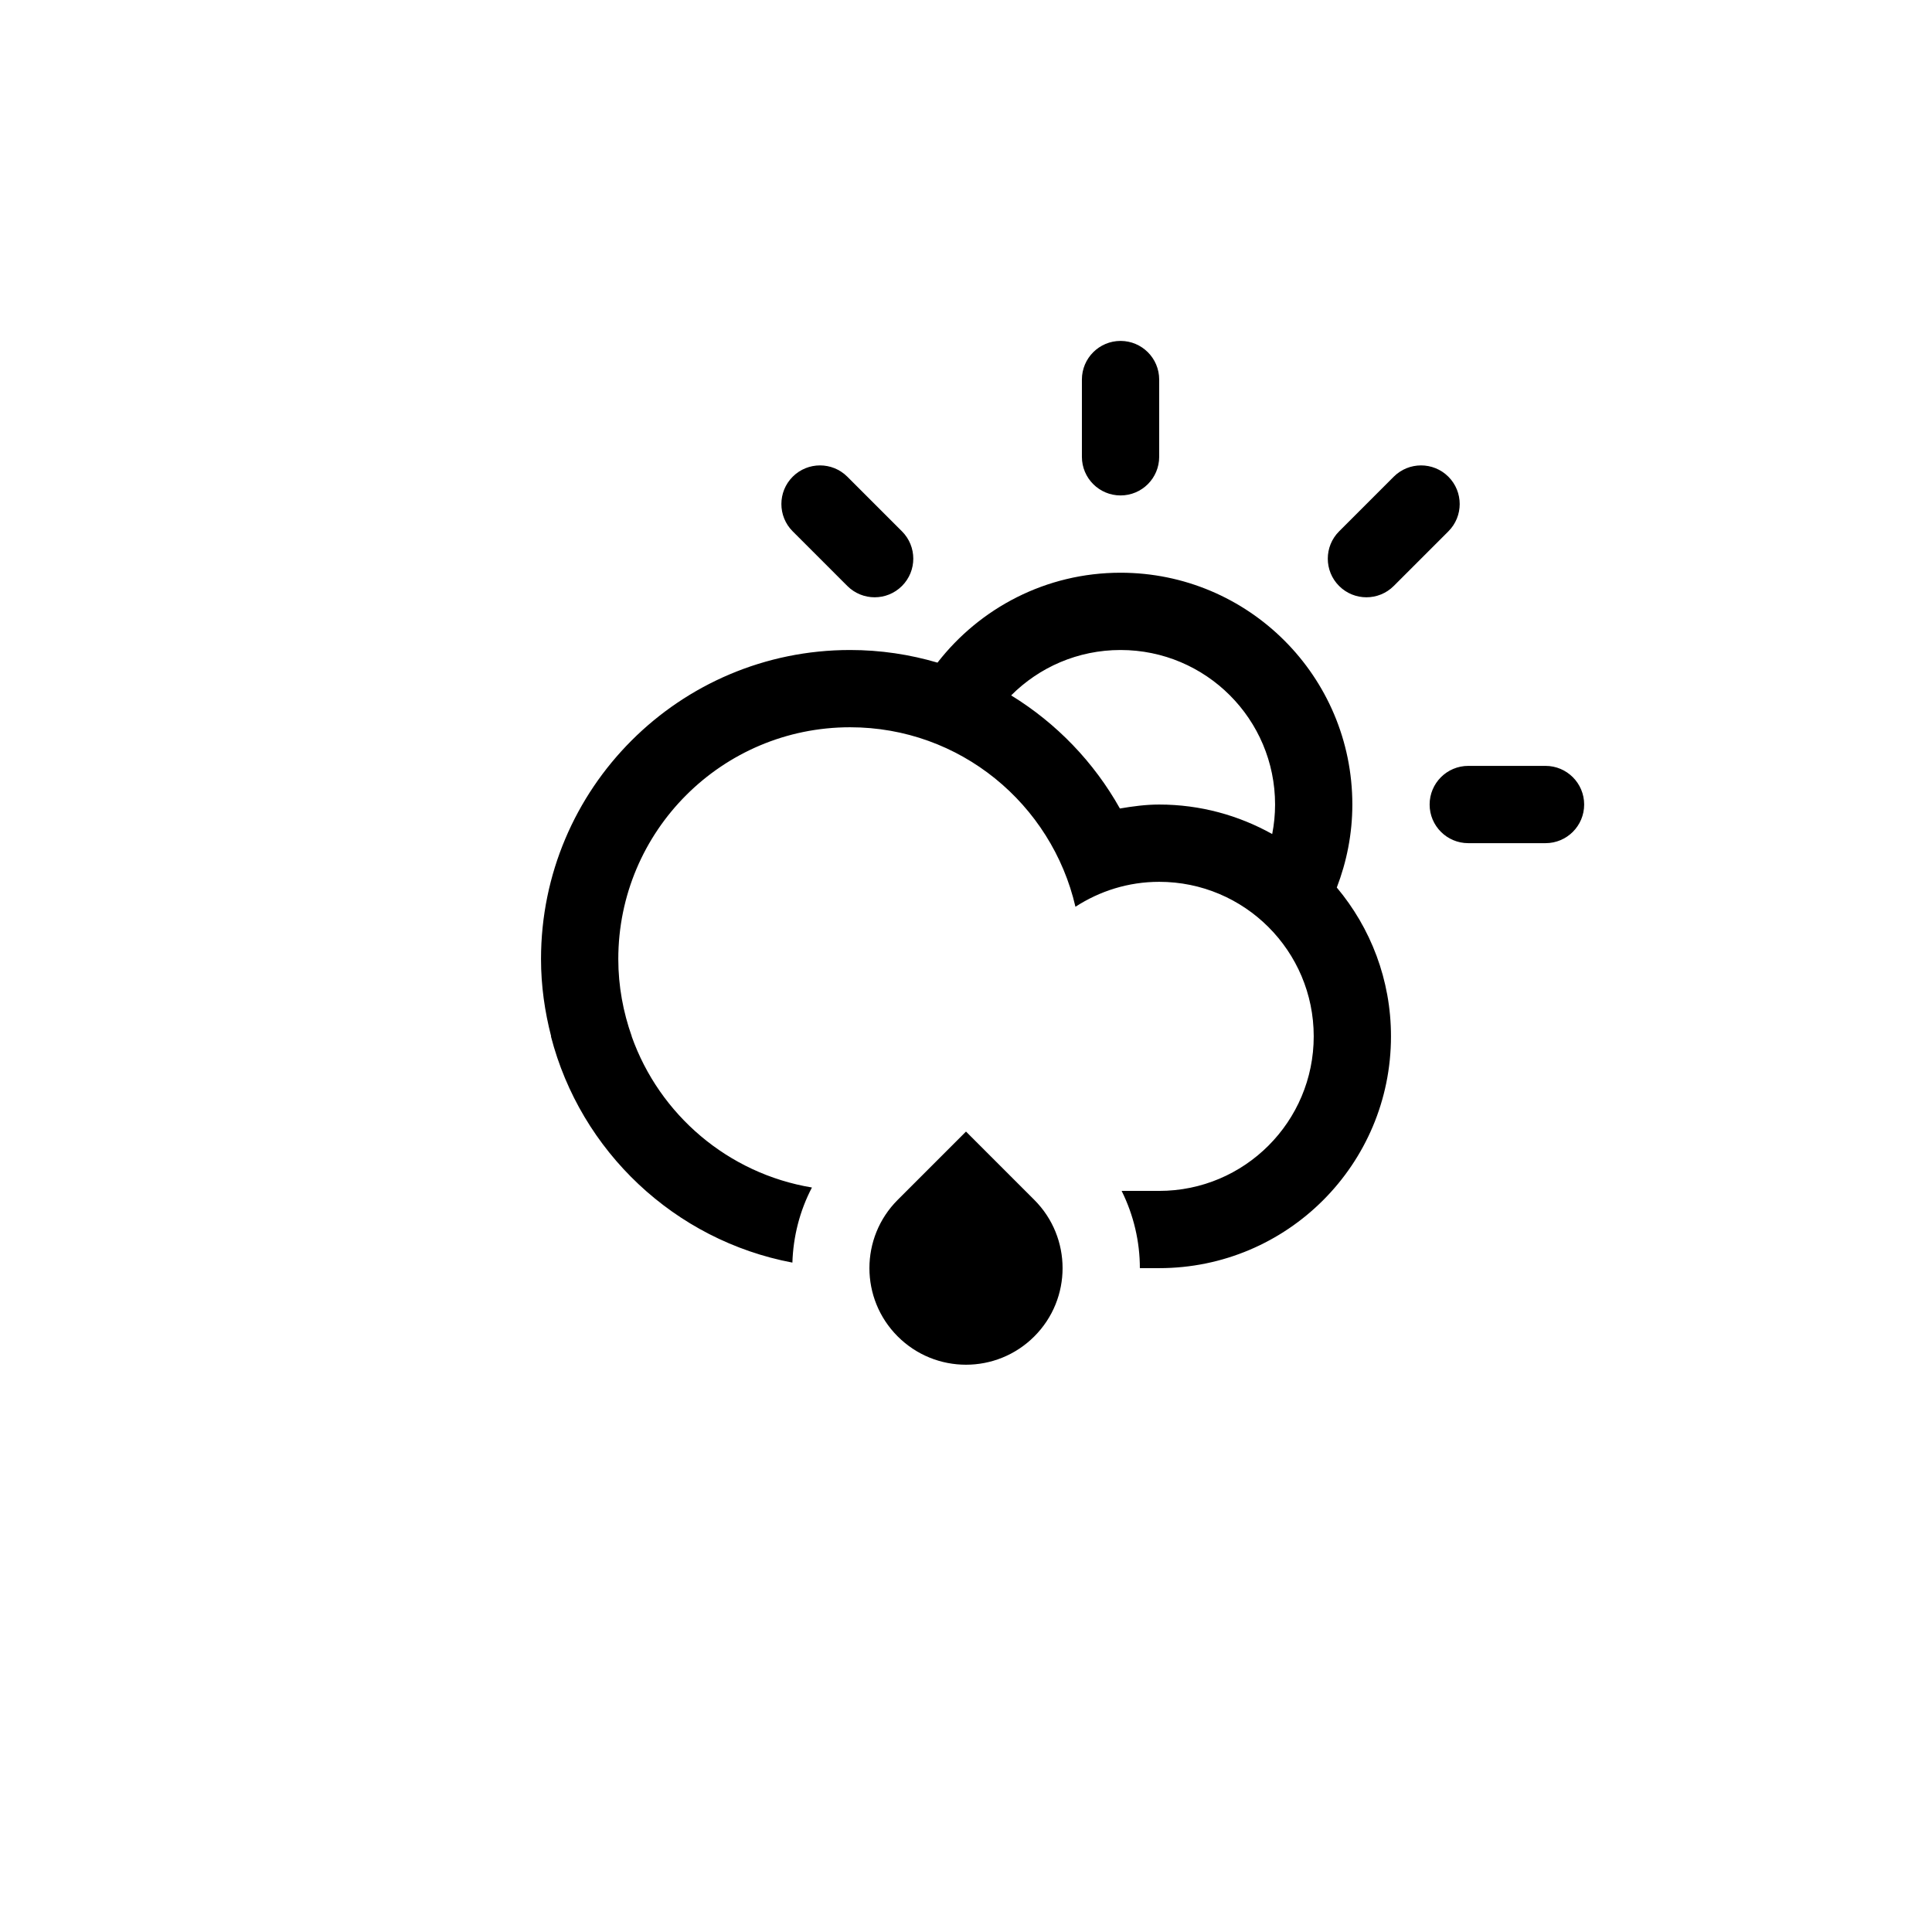
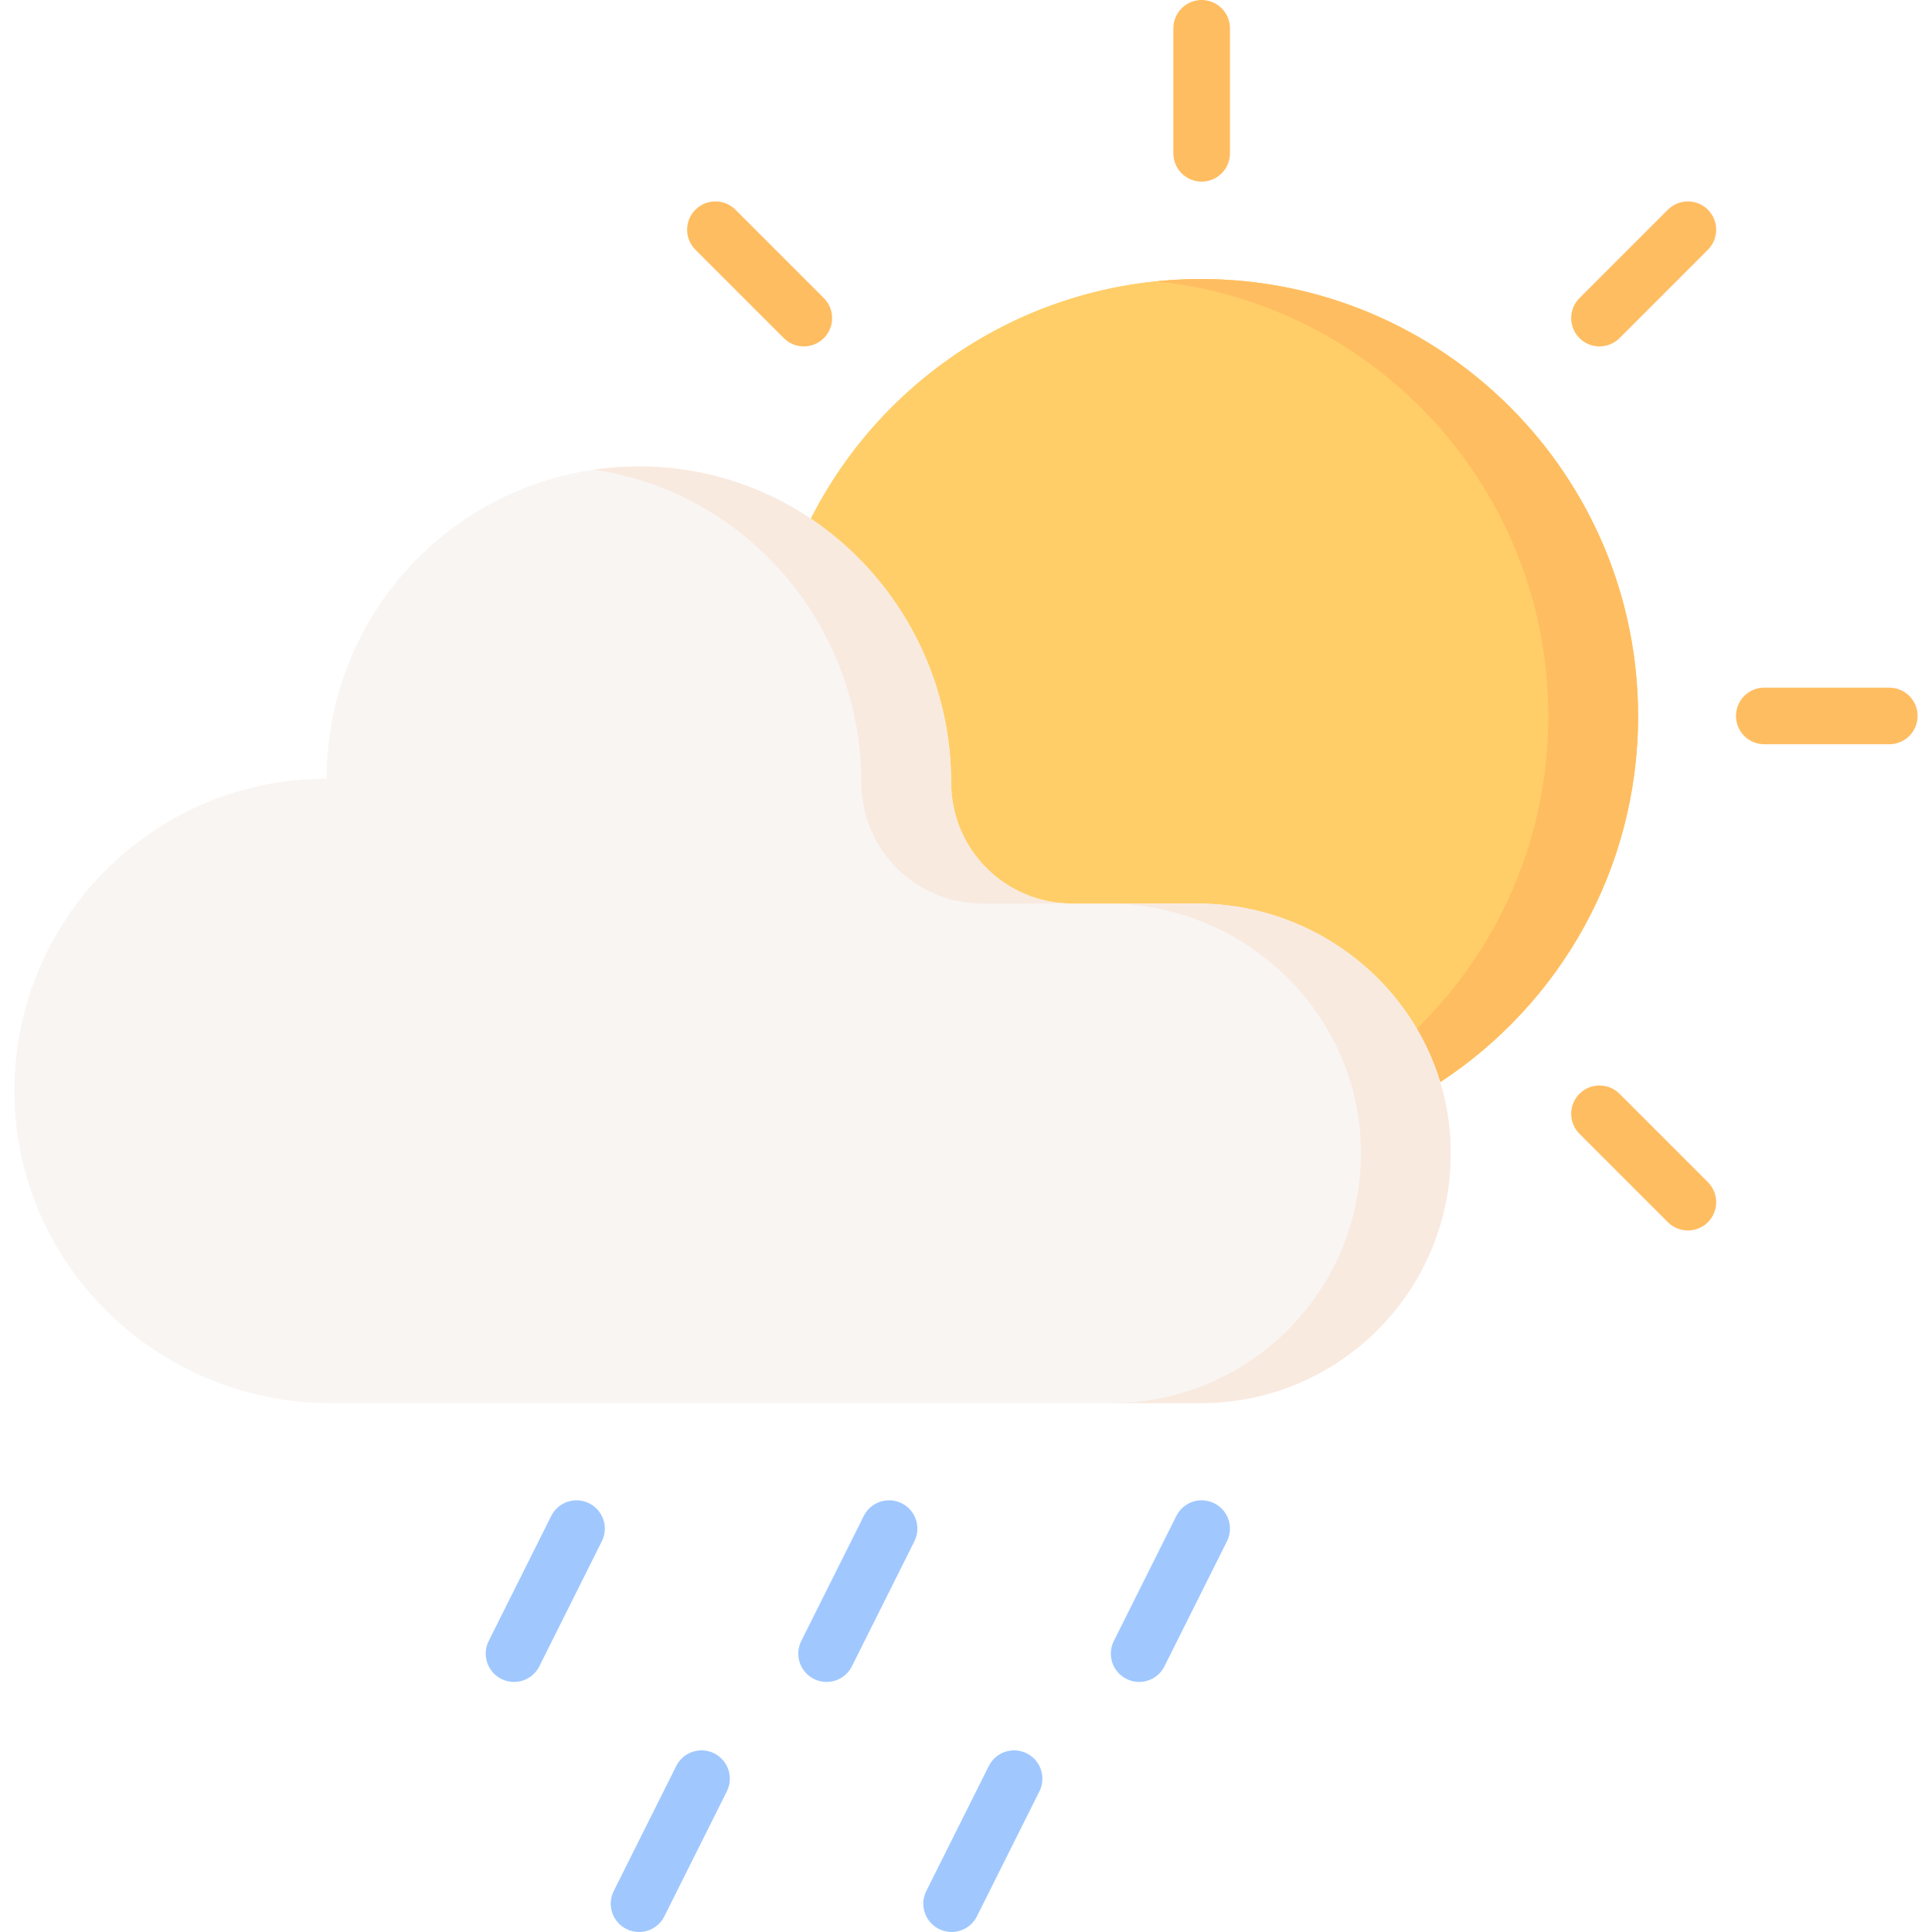
- <svg xmlns="http://www.w3.org/2000/svg" version="1.1" id="Layer_1" x="0px" y="0px" width="100px" height="100px" viewBox="0 0 100 100" enable-background="new 0 0 100 100" xml:space="preserve">
-   <path fill-rule="evenodd" clip-rule="evenodd" d="M79.996,43.642h-3.999c-1.104,0-2-0.895-2-2c0-1.104,0.896-2,2-2h3.999  c1.104,0,2,0.896,2,2C81.996,42.748,81.101,43.642,79.996,43.642z M72.14,30.33c-0.781,0.781-2.047,0.781-2.828,0  c-0.781-0.78-0.781-2.047,0-2.828l2.828-2.828c0.781-0.78,2.047-0.78,2.828,0c0.781,0.781,0.781,2.048,0,2.828L72.14,30.33z   M69.192,45.938L69.192,45.938c1.748,2.084,2.805,4.77,2.805,7.703l0,0c0,6.627-5.371,11.998-11.998,11.998c-0.266,0-0.614,0-1,0  c0-1.371-0.319-2.742-0.943-3.998c0.777,0,1.451,0,1.943,0c4.418,0,7.999-3.582,7.999-8s-3.581-7.998-7.999-7.998  c-1.601,0-3.084,0.48-4.334,1.291c-1.231-5.318-5.973-9.291-11.664-9.291c-6.627,0-11.998,5.372-11.998,11.998  c0,1.406,0.254,2.748,0.697,4h-0.005c1.437,4.053,4.987,7.104,9.331,7.824c-0.637,1.215-0.969,2.547-1.012,3.887  c-6.096-1.152-10.964-5.76-12.498-11.711h0.011c-0.33-1.279-0.524-2.615-0.524-4c0-8.834,7.162-15.997,15.998-15.997  c1.572,0,3.089,0.231,4.523,0.654c2.195-2.827,5.617-4.654,9.475-4.654c6.627,0,11.998,5.371,11.998,11.998  C69.997,43.158,69.705,44.602,69.192,45.938z M57.999,33.644c-2.213,0-4.215,0.898-5.662,2.35c2.34,1.435,4.285,3.452,5.629,5.854  c0.664-0.113,1.336-0.205,2.033-0.205c2.125,0,4.118,0.559,5.85,1.527l0,0c0.096-0.494,0.149-1.004,0.149-1.527  C65.998,37.224,62.417,33.644,57.999,33.644z M57.999,25.644c-1.104,0-2-0.895-2-2v-3.999c0-1.104,0.896-1.999,2-1.999  s2,0.895,2,1.999v3.999C59.999,24.75,59.104,25.644,57.999,25.644z M43.858,30.33l-2.828-2.828c-0.781-0.78-0.781-2.047,0-2.828  c0.781-0.78,2.047-0.78,2.828,0l2.828,2.828c0.781,0.781,0.781,2.048,0,2.828C45.905,31.111,44.64,31.111,43.858,30.33z M50,58.57  l3.535,3.535c1.952,1.951,1.952,5.117,0,7.068c-1.952,1.953-5.118,1.953-7.07,0c-1.952-1.951-1.952-5.117,0-7.068L50,58.57z" />
+ <svg xmlns="http://www.w3.org/2000/svg" id="Capa_1" enable-background="new 0 0 512.002 512.002" height="512" viewBox="0 0 512.002 512.002" width="512">
+   <g>
+     <path d="m214.88 137.461c19.117-37.682 58.231-63.505 103.376-63.505 63.98 0 115.846 51.866 115.846 115.847 0 40.57-20.854 76.268-52.427 96.961h-166.795z" fill="#ffce69" />
+     <path d="m214.88 137.461c19.117-37.682 58.231-63.505 103.376-63.505 63.98 0 115.846 51.866 115.846 115.847 0 40.57-20.854 76.268-52.427 96.961h-166.795z" fill="#ffce69" />
+     <path d="m318.256 73.955c-4.002 0-7.954.213-11.851.609 58.371 5.976 103.908 55.289 103.908 115.238 0 40.569-20.854 76.268-52.427 96.961h23.79c31.573-20.693 52.427-56.392 52.427-96.961-.001-63.98-51.867-115.847-115.847-115.847z" fill="#ffbd61" />
+     <path d="m86.563 206.352c0-46.641 38.588-84.269 85.581-82.7 44.751 1.494 79.914 38.963 79.914 83.739 0 17.706 14.354 32.06 32.06 32.06h33.151c36.382 0 66.707 28.94 67.179 65.319.48 36.963-29.339 67.077-66.192 67.077h-230.654c-45.627 0-83.446-36.495-83.784-82.12-.341-45.989 36.836-83.375 82.745-83.375z" fill="#f9f5f3" />
+     <g fill="#f9eae0">
+       <path d="m228.268 207.39c0 17.706 14.354 32.06 32.06 32.06h23.79c-17.706 0-32.06-14.354-32.06-32.06 0-44.776-35.163-82.245-79.914-83.739-5.013-.168-9.923.137-14.708.825 40.333 5.873 70.832 41.217 70.832 82.914z" />
+       <path d="m317.269 239.451h-23.79c36.382 0 66.707 28.94 67.179 65.319.479 36.963-29.34 67.077-66.192 67.077h23.79c36.853 0 66.672-30.114 66.192-67.077-.472-36.379-30.797-65.319-67.179-65.319z" />
+     </g>
+     <g>
+       <path d="m318.453 48.134c-4.143 0-7.5-3.357-7.5-7.5v-33.134c0-4.143 3.357-7.5 7.5-7.5s7.5 3.357 7.5 7.5v33.134c0 4.142-3.357 7.5-7.5 7.5z" fill="#ffbd61" />
+     </g>
+     <g>
+       <path d="m213.024 91.804c-1.919 0-3.839-.732-5.304-2.196l-23.429-23.429c-2.929-2.93-2.929-7.678 0-10.607 2.93-2.928 7.678-2.928 10.607 0l23.429 23.428c2.929 2.93 2.929 7.678 0 10.607-1.465 1.464-3.384 2.197-5.303 2.197z" fill="#ffbd61" />
+     </g>
+     <g>
+       <path d="m447.312 326.092c-1.919 0-3.839-.732-5.304-2.196l-23.429-23.429c-2.929-2.93-2.929-7.678 0-10.607 2.93-2.928 7.678-2.928 10.607 0l23.429 23.429c2.929 2.93 2.929 7.678 0 10.607-1.464 1.463-3.385 2.196-5.303 2.196z" fill="#ffbd61" />
+     </g>
+     <g>
+       <path d="m500.687 197.233h-33.134c-4.143 0-7.5-3.357-7.5-7.5s3.357-7.5 7.5-7.5h33.134c4.143 0 7.5 3.357 7.5 7.5s-3.358 7.5-7.5 7.5z" fill="#ffbd61" />
+     </g>
+     <g>
+       <path d="m423.883 91.804c-1.919 0-3.839-.732-5.304-2.196-2.929-2.93-2.929-7.678 0-10.607l23.429-23.429c2.93-2.928 7.678-2.928 10.607 0 2.929 2.93 2.929 7.678 0 10.607l-23.429 23.429c-1.464 1.463-3.384 2.196-5.303 2.196z" fill="#ffbd61" />
+     </g>
+     <g>
+       <path d="m136.214 445.735c-1.127 0-2.271-.255-3.349-.794-3.704-1.853-5.206-6.357-3.354-10.063l16.566-33.134c1.852-3.704 6.355-5.209 10.063-3.353 3.704 1.853 5.206 6.357 3.354 10.063l-16.566 33.134c-1.314 2.628-3.963 4.147-6.714 4.147z" fill="#a0c8ff" />
+     </g>
+     <g>
+       <path d="m219.047 445.735c-1.127 0-2.271-.256-3.349-.794-3.704-1.853-5.206-6.357-3.354-10.063l16.567-33.134c1.852-3.704 6.356-5.205 10.063-3.353 3.704 1.853 5.206 6.357 3.354 10.063l-16.567 33.134c-1.314 2.628-3.963 4.147-6.714 4.147z" fill="#a0c8ff" />
+     </g>
+     <g>
+       <g>
+         <path d="m252.181 512.002c-1.127 0-2.271-.255-3.349-.794-3.704-1.853-5.206-6.357-3.354-10.063l16.566-33.134c1.852-3.705 6.355-5.208 10.063-3.353 3.704 1.853 5.206 6.357 3.353 10.063l-16.566 33.134c-1.313 2.627-3.962 4.147-6.713 4.147z" fill="#a0c8ff" />
+       </g>
+     </g>
+     <g>
+       <g>
+         <path d="m169.348 512.002c-1.127 0-2.271-.255-3.349-.794-3.704-1.853-5.206-6.357-3.354-10.063l16.566-33.134c1.852-3.705 6.355-5.208 10.063-3.353 3.704 1.853 5.206 6.357 3.354 10.063l-16.566 33.134c-1.314 2.627-3.963 4.147-6.714 4.147z" fill="#a0c8ff" />
+       </g>
+     </g>
+     <g>
+       <path d="m301.881 445.735c-1.127 0-2.271-.255-3.349-.794-3.704-1.853-5.206-6.357-3.354-10.063l16.566-33.134c1.852-3.704 6.355-5.209 10.063-3.353 3.704 1.853 5.206 6.357 3.354 10.063l-16.566 33.134c-1.314 2.628-3.963 4.147-6.714 4.147z" fill="#a0c8ff" />
+     </g>
+   </g>
</svg>
